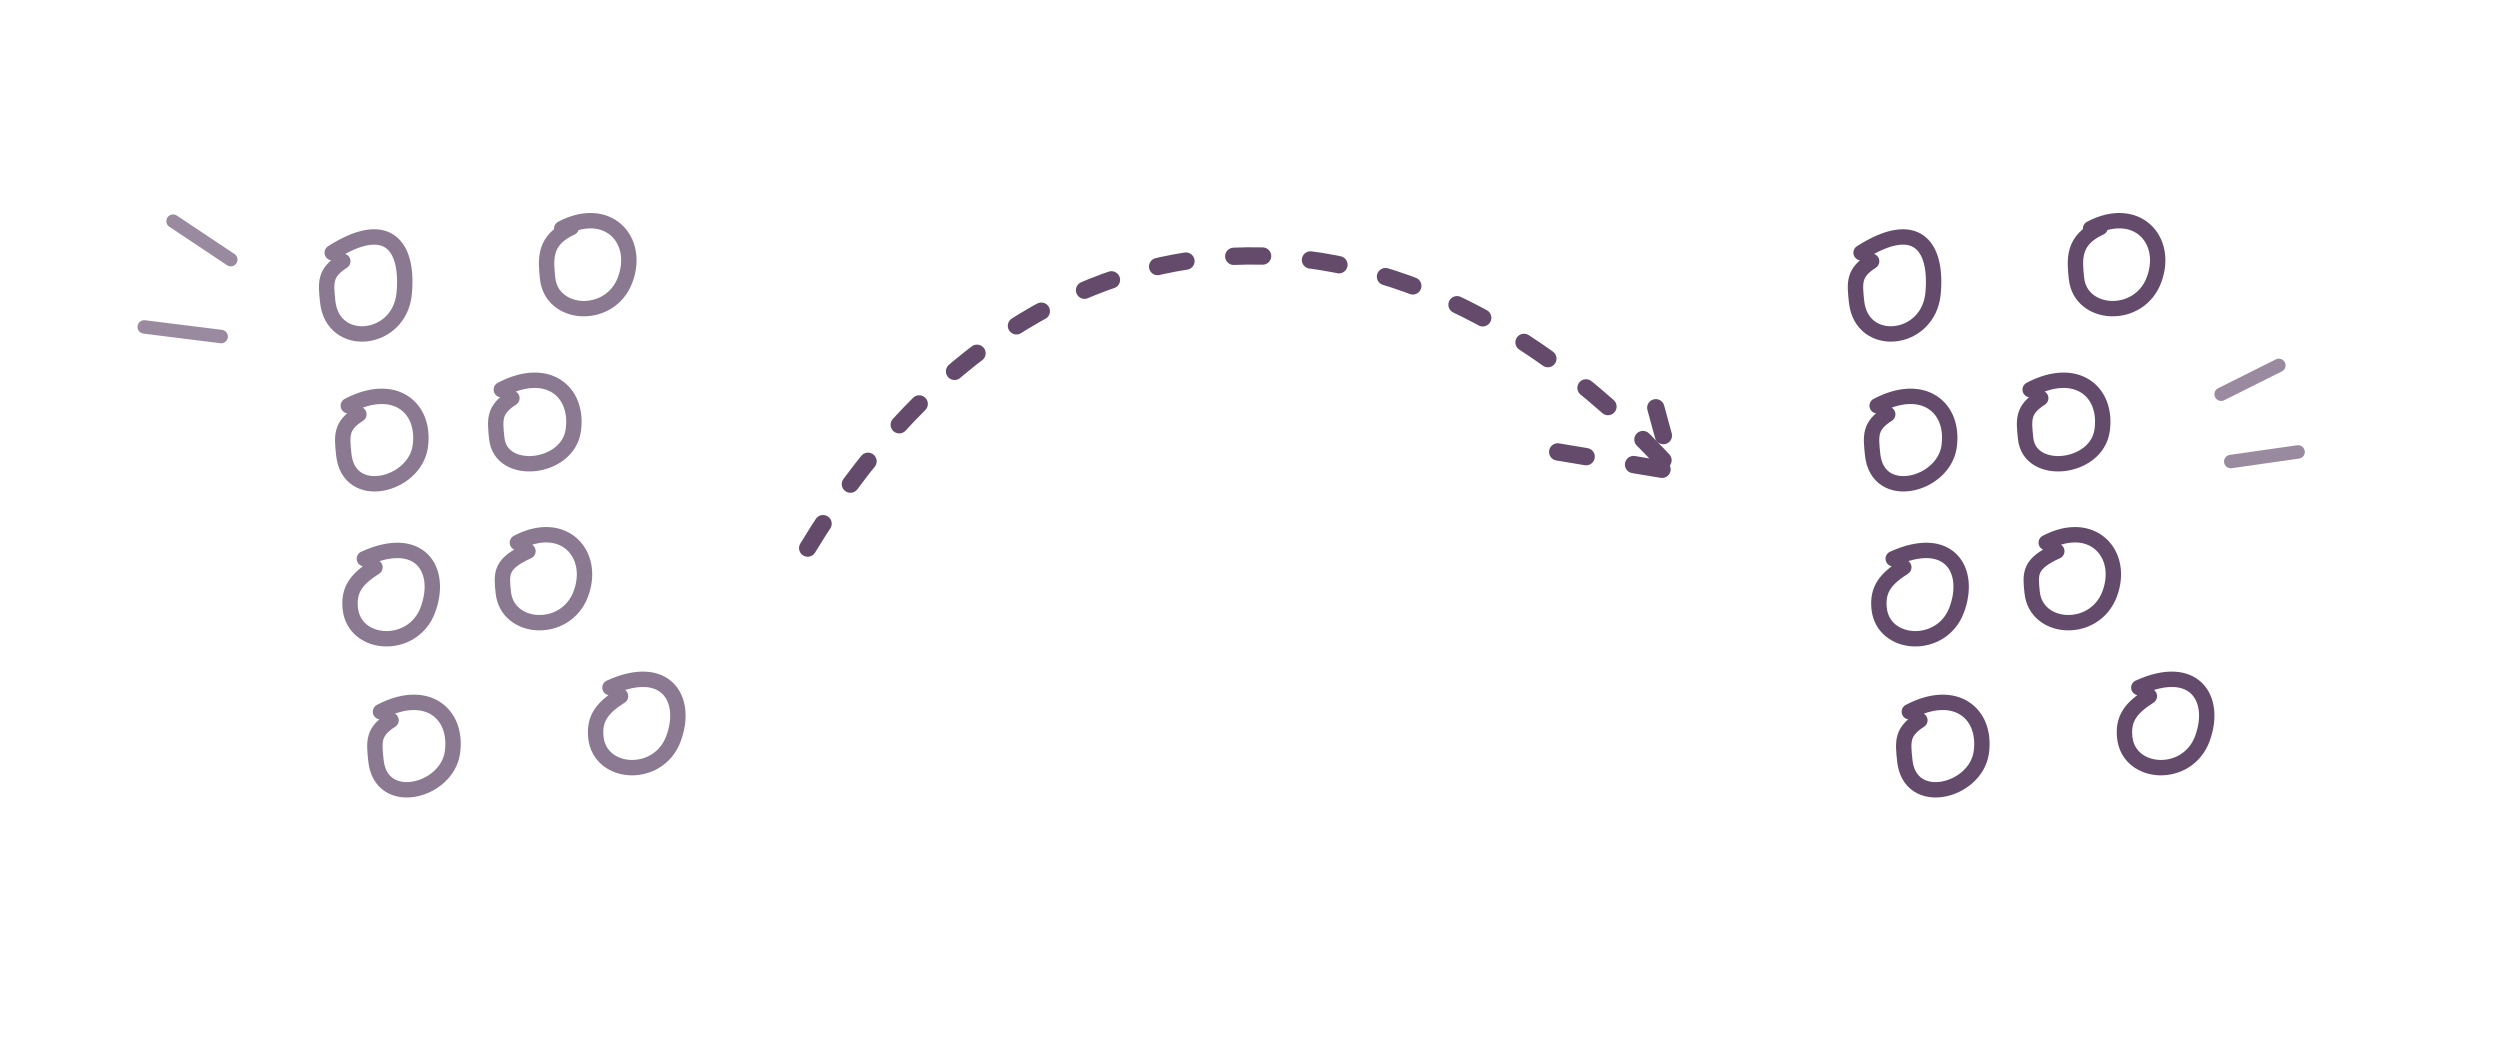
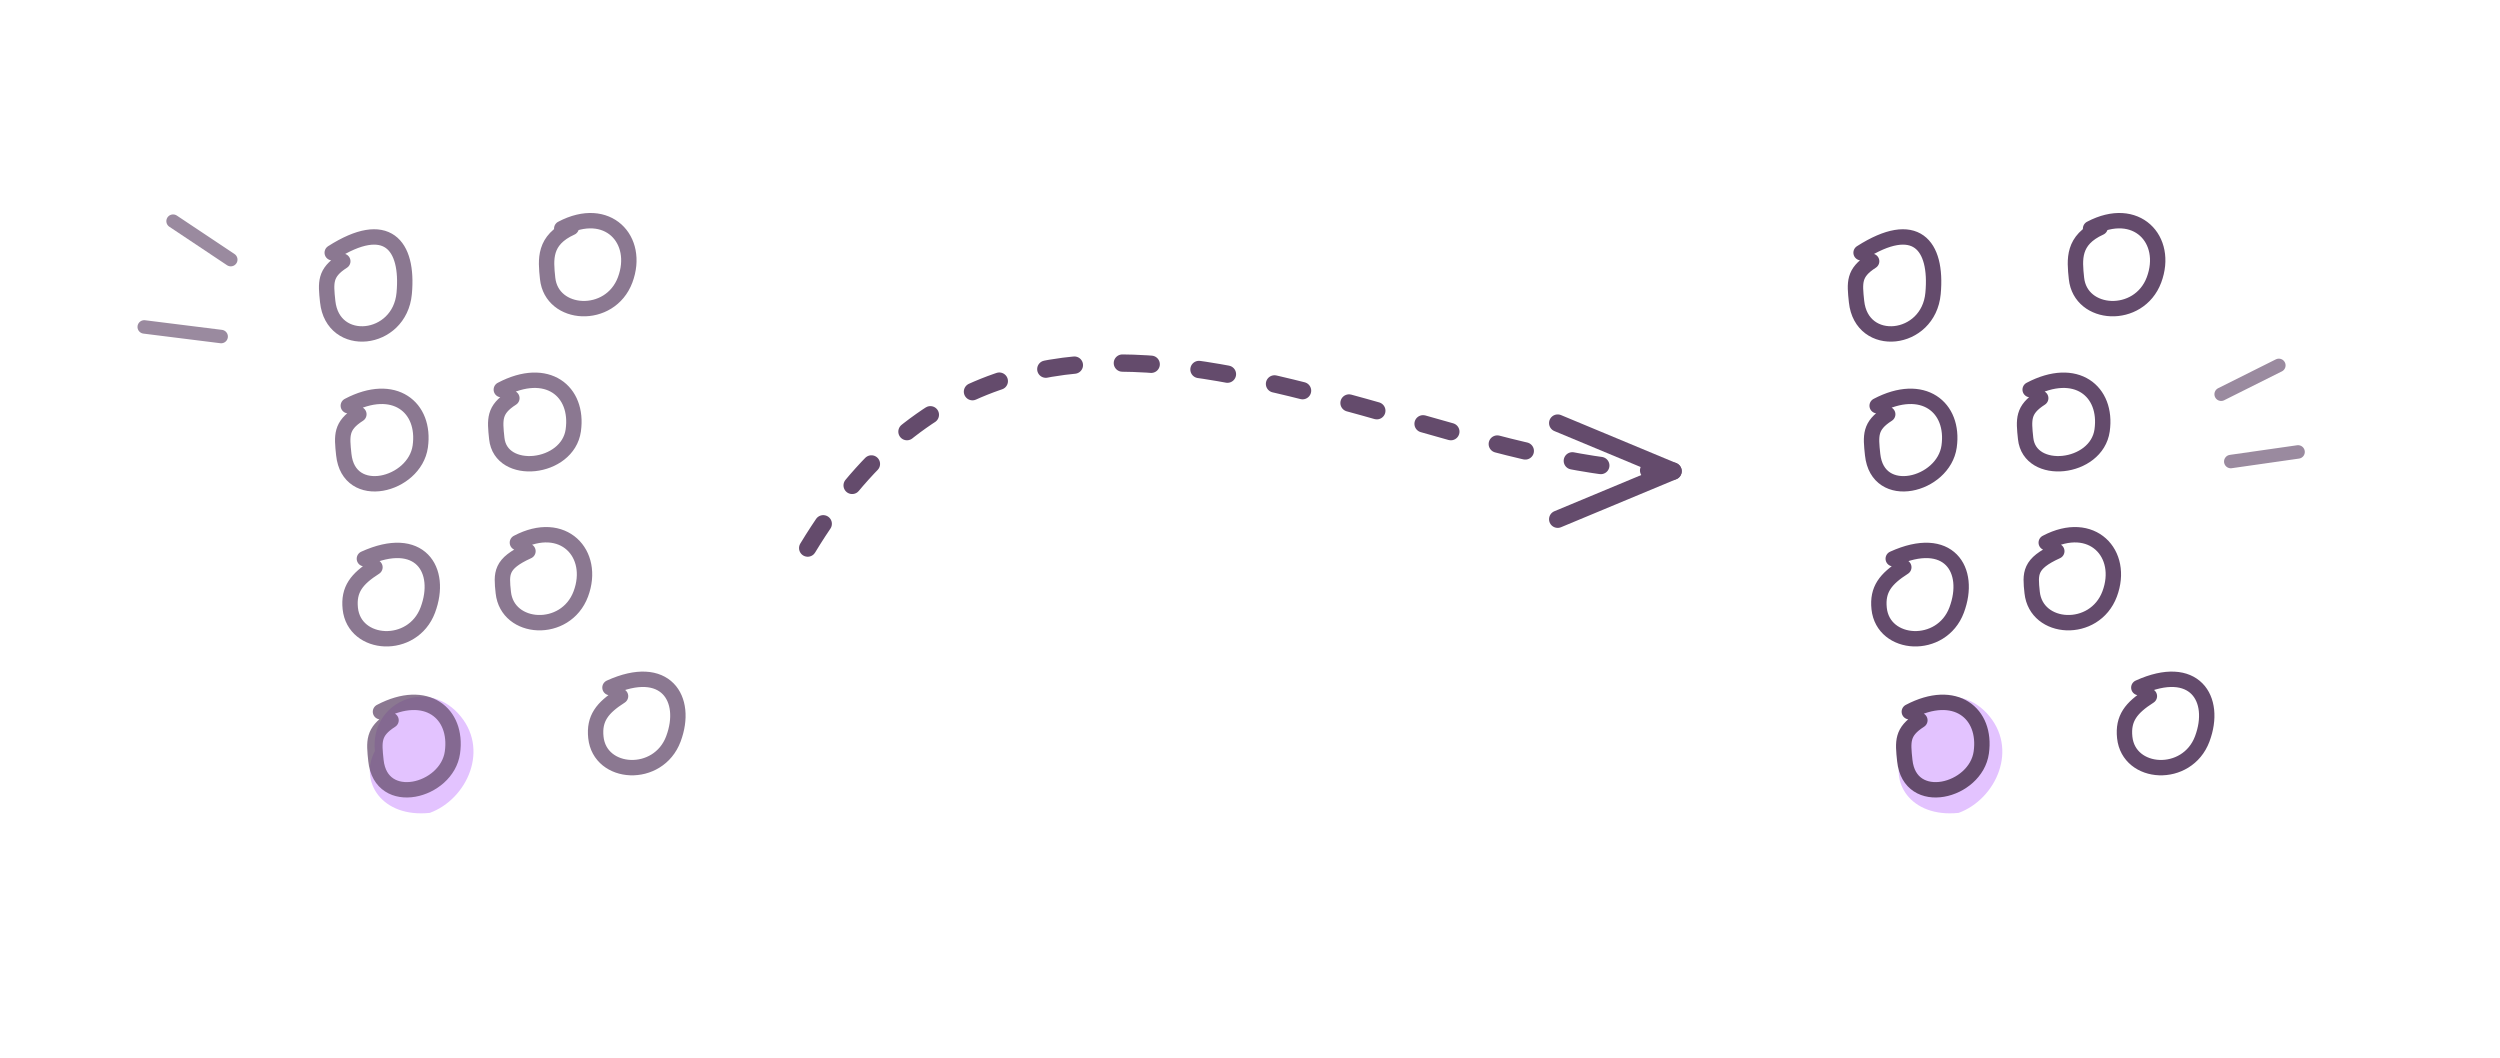
<svg xmlns="http://www.w3.org/2000/svg" viewBox="0 0 260 110" fill="none" stroke="#644b6c" stroke-linecap="round" stroke-linejoin="round">
  <defs>
+     <path id="root-mark" d="M-12 28c0-5 6-7 9-3 3 4 0 9-4 10-5 0-7-4-5-7Z" fill="#e3c3ff" stroke="none" />
    <g id="shape" stroke-width="1.6">
      <path d="M-11-24c6-3 8 0 7 5s-8 5-8 0c0-2 0-3 2-4m23-1c5-2 8 2 6 6s-8 3-8-1c0-2 0-4 3-5" />
      <path d="M-11-8c5-2 8 1 7 5s-8 5-8 0c0-2 0-3 2-4M5-8c5-2 8 1 7 5s-8 4-8 0c0-2 0-3 2-4" />
      <path d="M-11 8c6-2 8 2 6 6s-8 3-8-1c0-2 1-3 3-4M5 8c5-2 8 2 6 6s-8 3-8-1c0-2 0-3 3-4" />
      <path d="M-11 24c5-2 8 1 7 5s-8 5-8 0c0-2 0-3 2-4m23-1c6-2 8 2 6 6s-8 3-8-1c0-2 1-3 3-4" />
    </g>
  </defs>
+   <use href="#root-mark" transform="translate(48 49) rotate(-6)" />
  <use href="#shape" transform="translate(48 49) rotate(-6)" opacity=".75" />
+   <use href="#root-mark" transform="translate(207 49) rotate(-6)" />
  <use href="#shape" transform="translate(207 49) rotate(-6)" />
-   <path d="M84 57c23-38 61-40 90-8m-12-2 12 2-3-11" stroke-width="1.8" stroke-dasharray="3 5" />
+   <path d="M84 57c23-38 61-8 90-8" stroke-width="1.8" stroke-dasharray="3 5" />
+   <path d="m162 44 12 5-12 5" stroke-width="1.8" />
  <path d="m231 41 6-3m-5 10 7-1M24 27l-6-4m5 12-8-1" stroke-width="1.4" opacity=".65" />
</svg>
